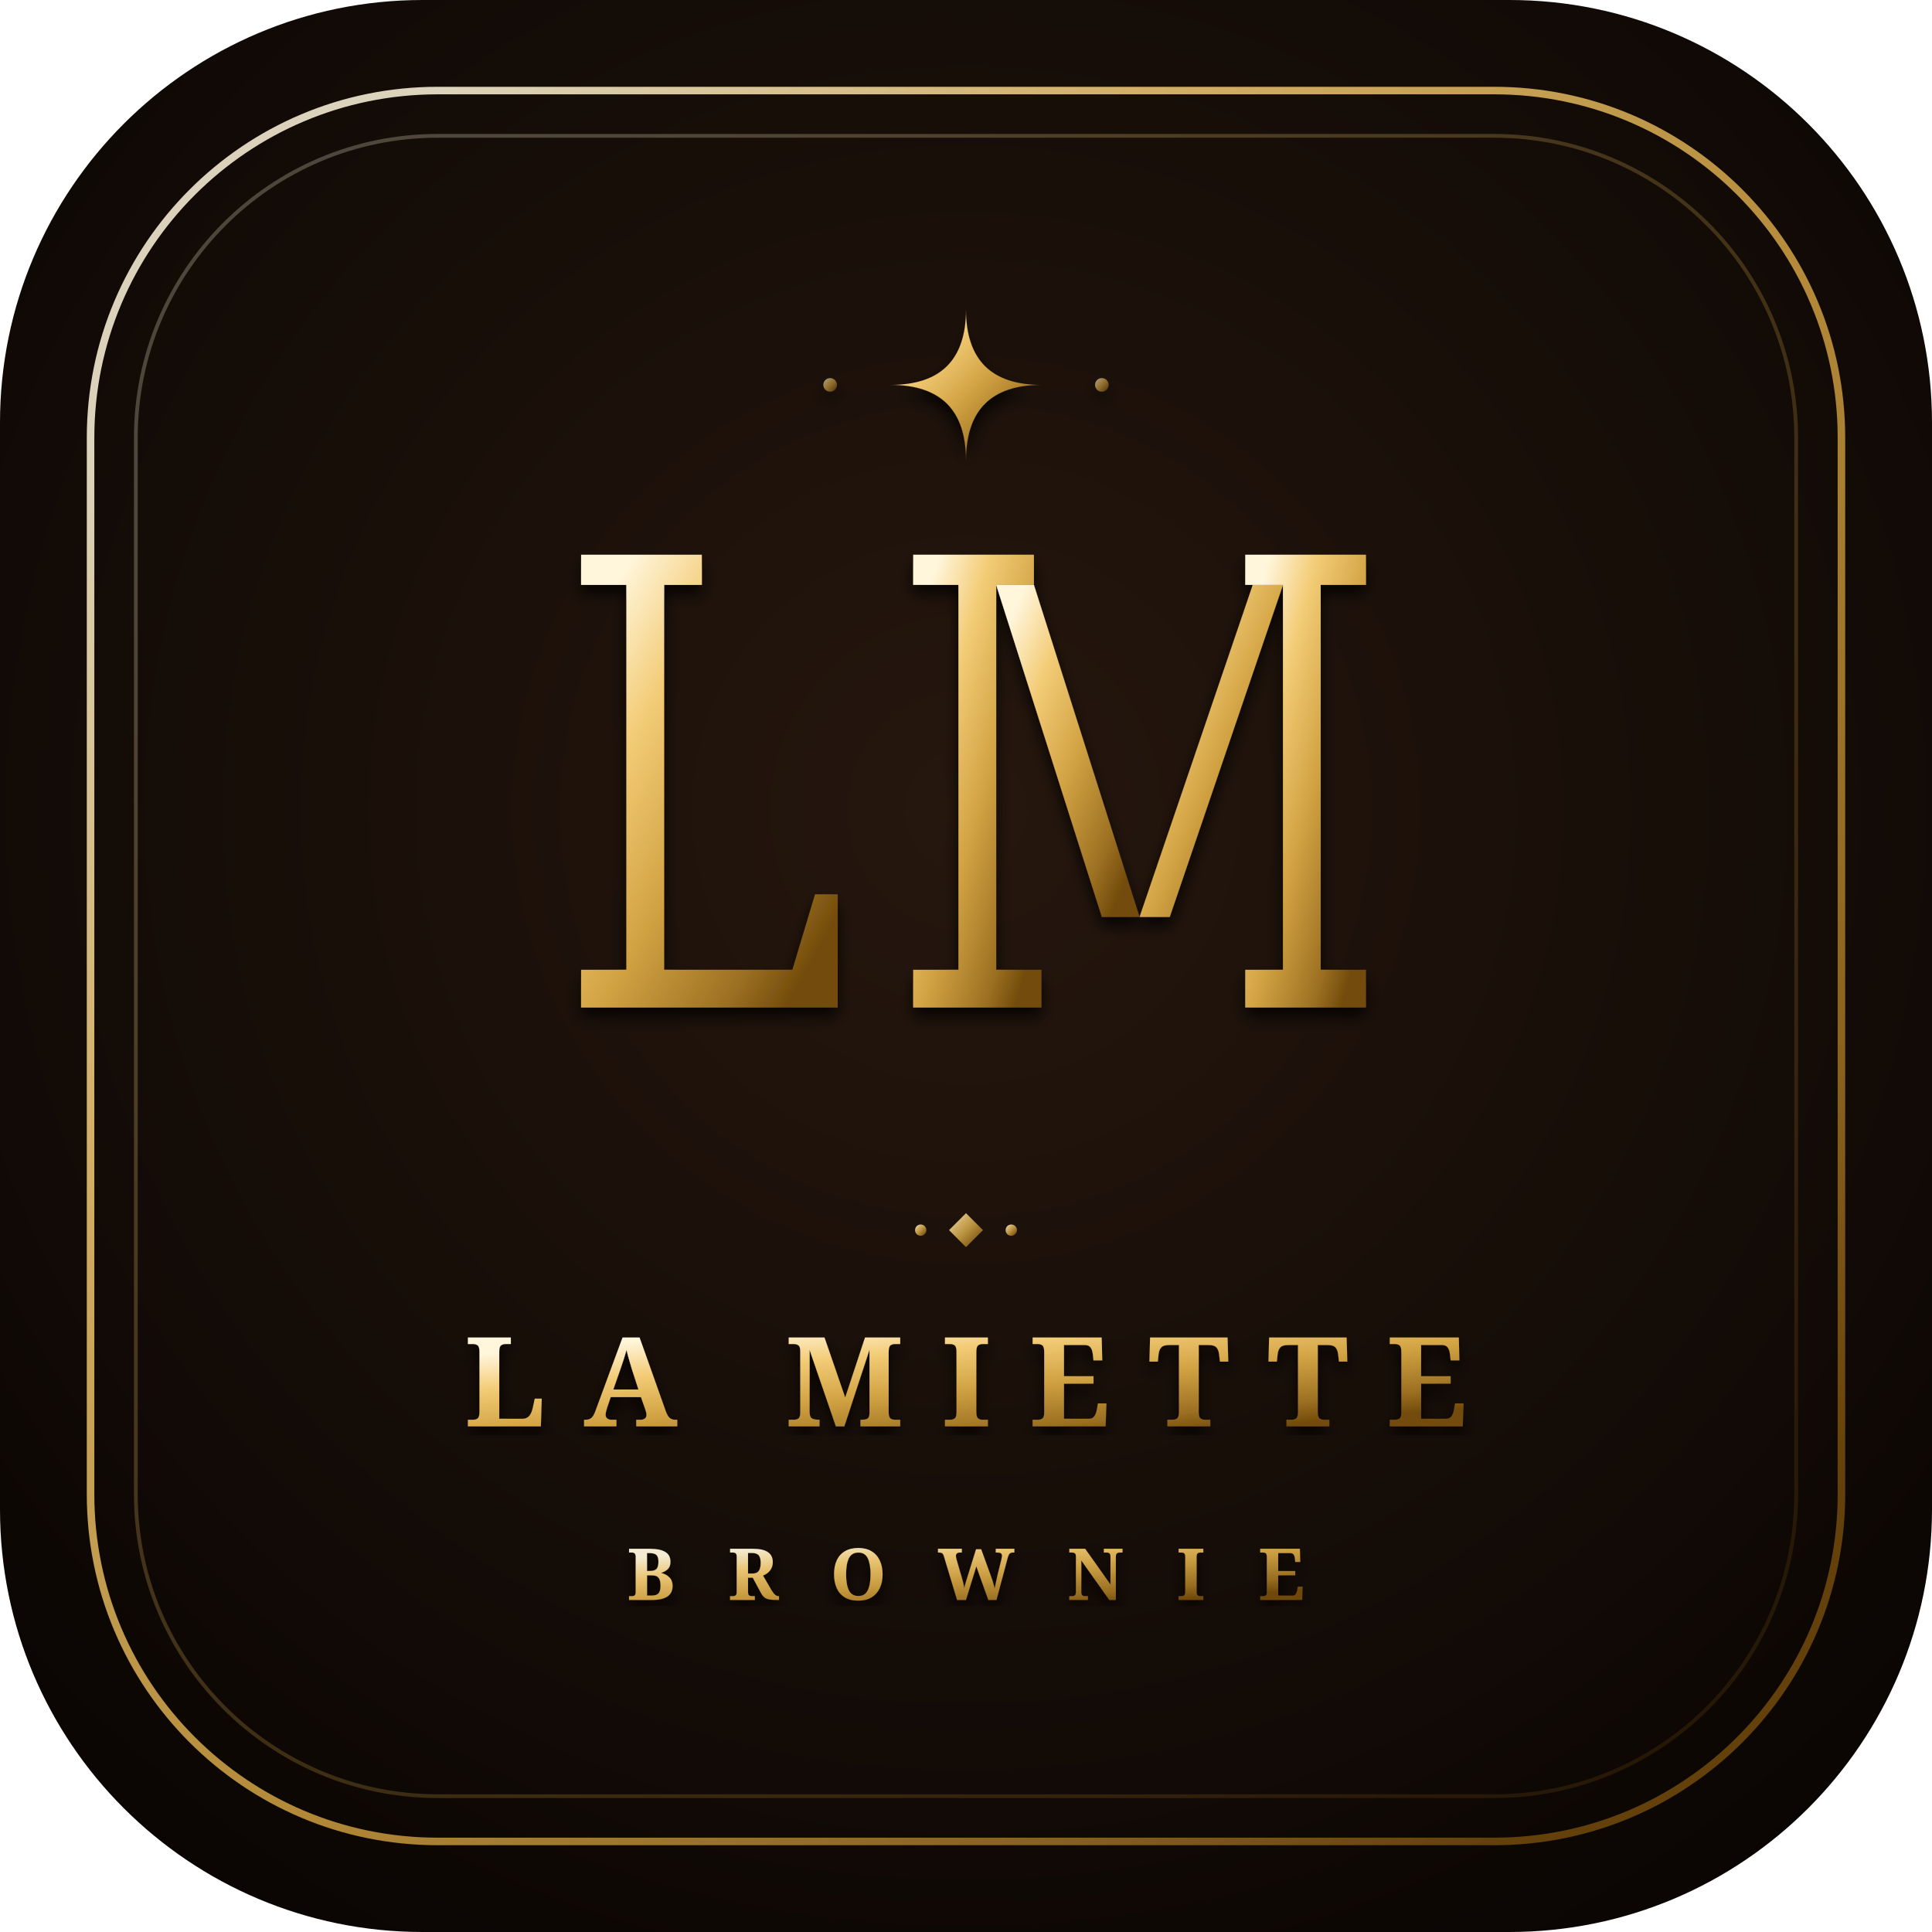
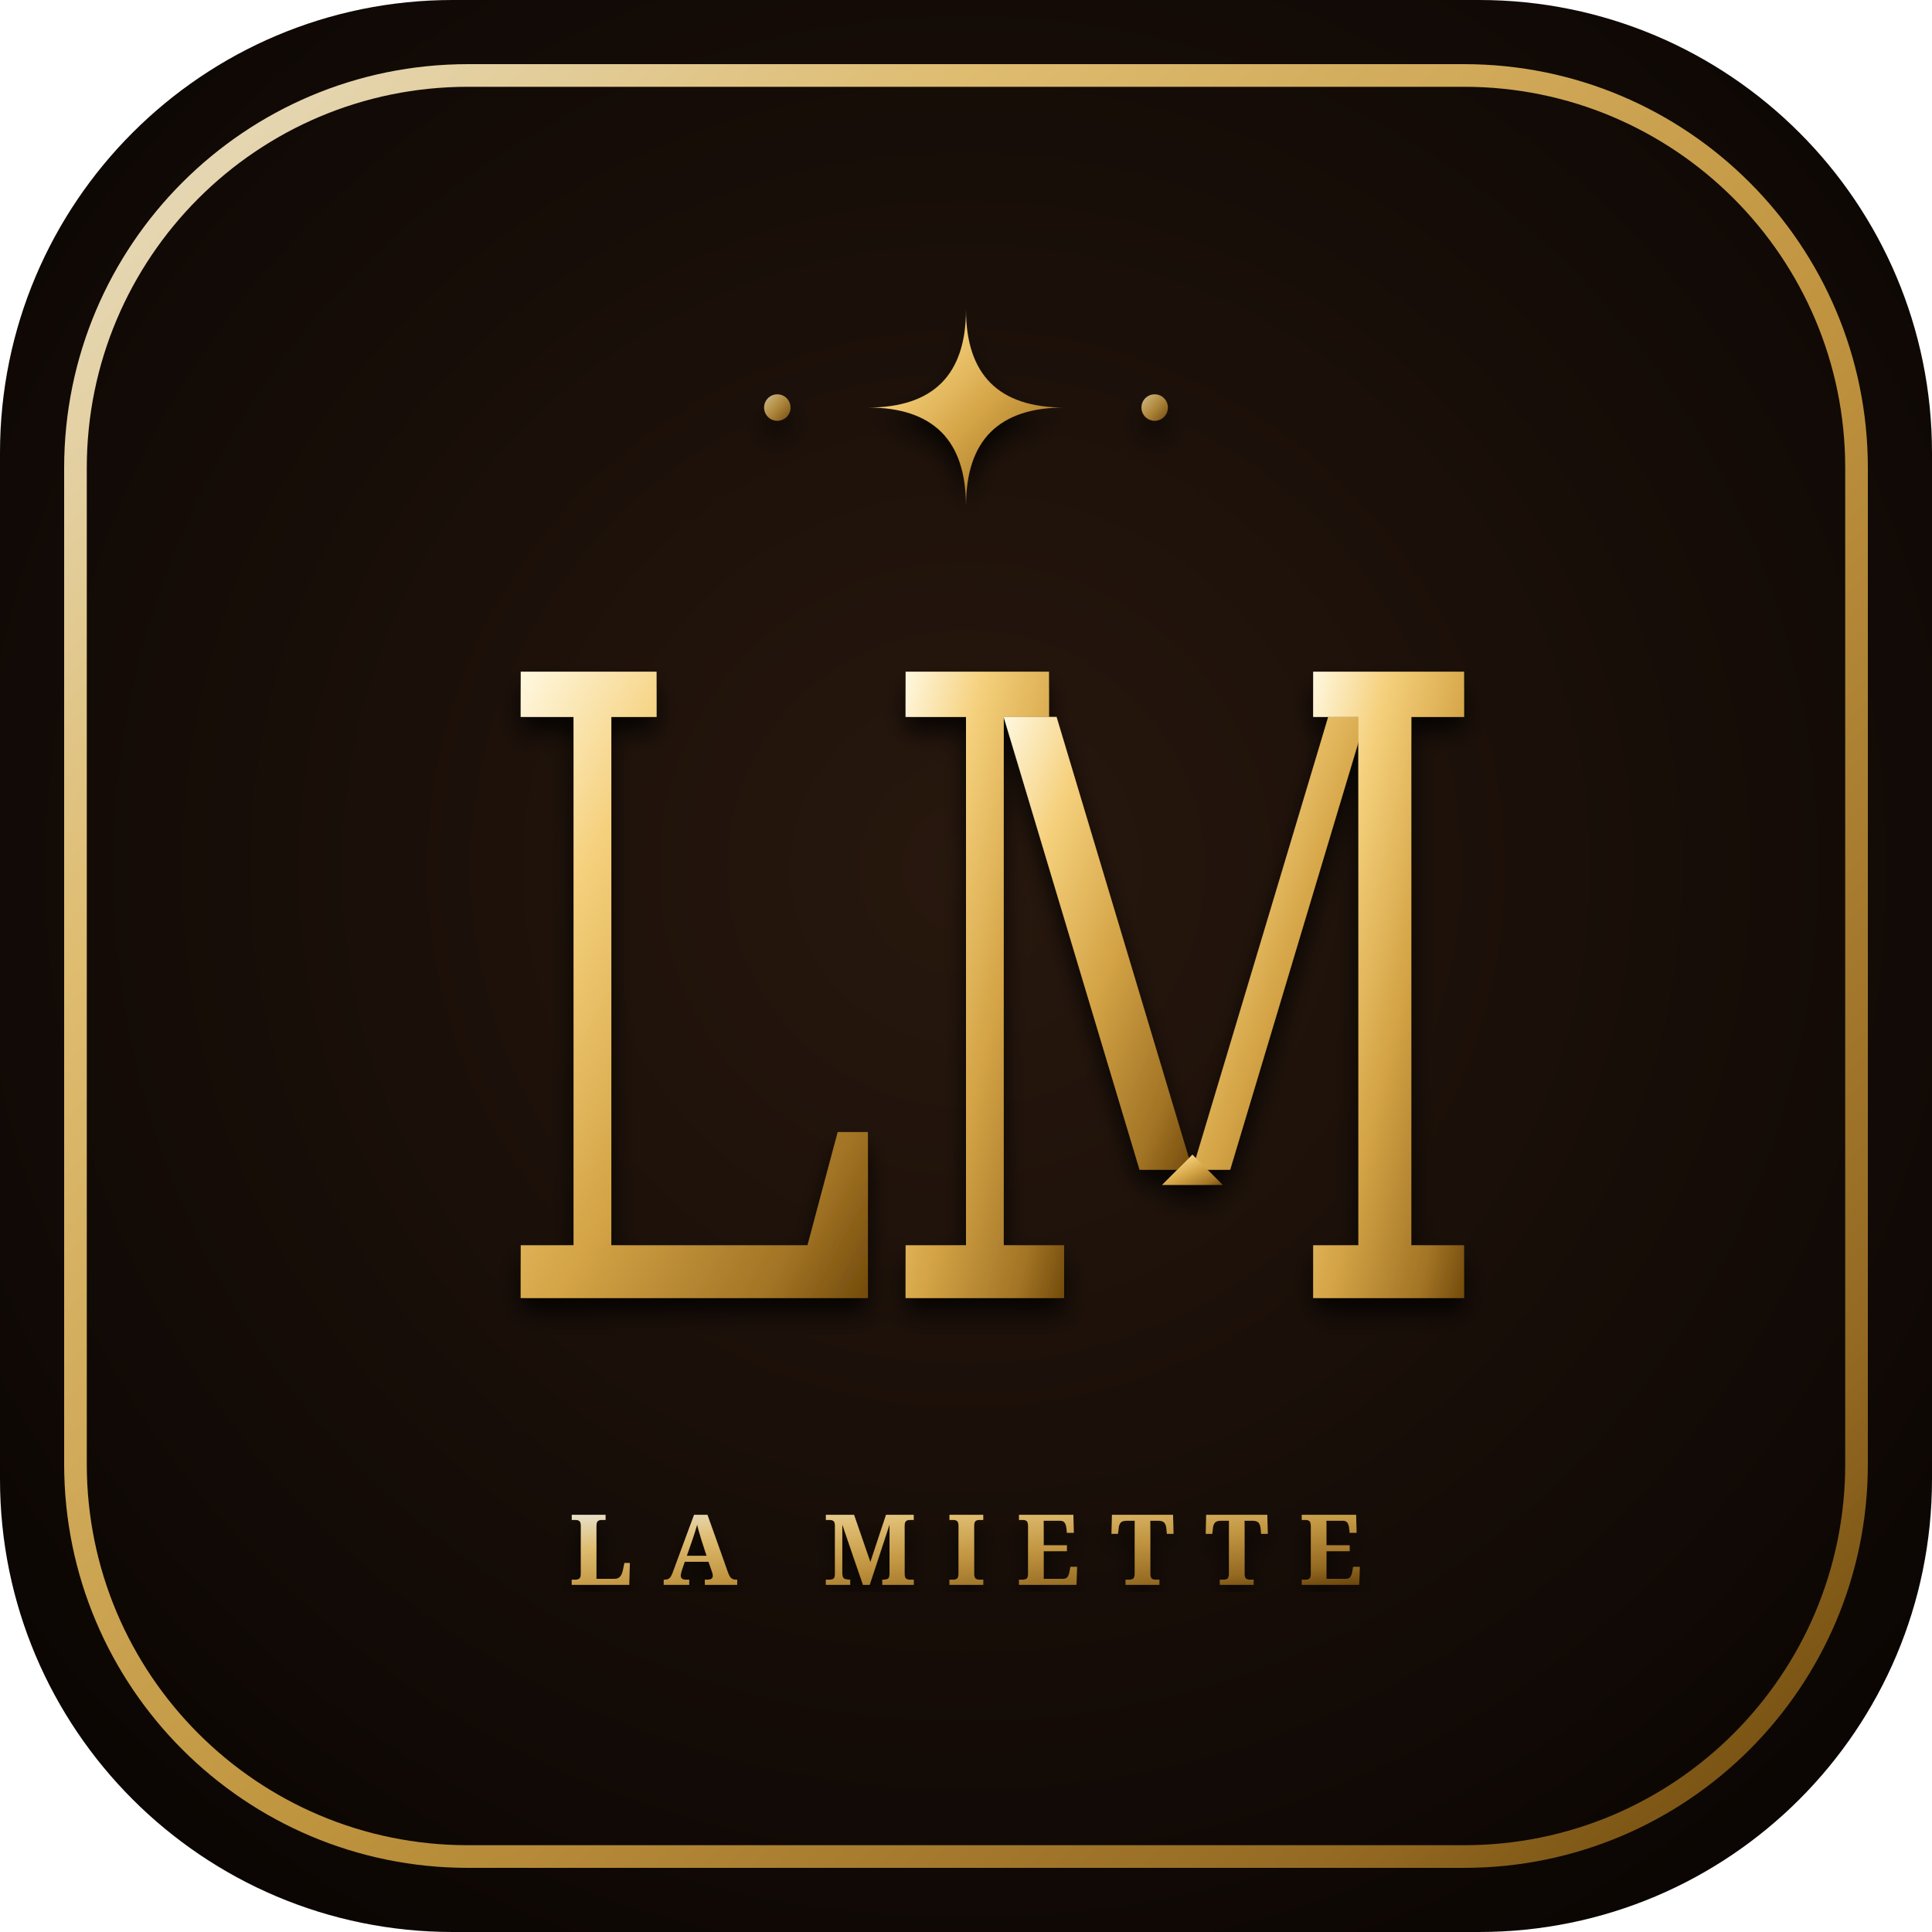
<svg xmlns="http://www.w3.org/2000/svg" viewBox="0 0 512 512" width="512" height="512">
  <defs>
-     <radialGradient id="cocoaRadial" cx="50%" cy="42%" r="68%">
-       <stop offset="0%" stop-color="#26170E" />
-       <stop offset="65%" stop-color="#140C07" />
-       <stop offset="100%" stop-color="#0A0503" />
+     <radialGradient id="cocoaRadial" cx="50%" cy="45%" r="70%">
+       <stop offset="0%" stop-color="#28180E" />
+       <stop offset="60%" stop-color="#150C07" />
+       <stop offset="100%" stop-color="#080402" />
    </radialGradient>
-     <linearGradient id="royalGold" x1="10%" y1="10%" x2="90%" y2="90%">
-       <stop offset="0%" stop-color="#FFF6DC" />
-       <stop offset="25%" stop-color="#F3CC77" />
-       <stop offset="55%" stop-color="#D1A242" />
-       <stop offset="85%" stop-color="#9C7022" />
+     <linearGradient id="royalGold" x1="0%" y1="0%" x2="100%" y2="100%">
+       <stop offset="0%" stop-color="#FFF8E0" />
+       <stop offset="25%" stop-color="#F5D07C" />
+       <stop offset="55%" stop-color="#D4A446" />
+       <stop offset="85%" stop-color="#A27425" />
      <stop offset="100%" stop-color="#734B0B" />
    </linearGradient>
    <filter id="crispShadow" x="-10%" y="-10%" width="120%" height="120%">
-       <feDropShadow dx="0" dy="2.5" stdDeviation="2" flood-color="#000000" flood-opacity="0.8" />
+       <feDropShadow dx="0" dy="4" stdDeviation="3" flood-color="#000000" flood-opacity="0.8" />
    </filter>
  </defs>
-   <rect width="512" height="512" rx="112" fill="url(#cocoaRadial)" />
-   <rect x="24" y="24" width="464" height="464" rx="92" fill="none" stroke="url(#royalGold)" stroke-width="2" stroke-opacity="0.85" />
-   <rect x="36" y="36" width="440" height="440" rx="80" fill="none" stroke="url(#royalGold)" stroke-width="1" stroke-opacity="0.25" />
-   <g transform="translate(256, 102)" fill="url(#royalGold)" filter="url(#crispShadow)">
-     <path d="M0 -20 Q0 0 20 0 Q0 0 0 20 Q0 0 -20 0 Q0 0 0 -20 Z" />
-     <circle cx="-36" cy="0" r="1.8" opacity="0.6" />
-     <circle cx="36" cy="0" r="1.8" opacity="0.6" />
+   <rect width="512" height="512" rx="120" fill="url(#cocoaRadial)" />
+   <rect x="20" y="20" width="472" height="472" rx="104" fill="none" stroke="url(#royalGold)" stroke-width="6" stroke-opacity="0.9" />
+   <g transform="translate(256, 108)" fill="url(#royalGold)" filter="url(#crispShadow)">
+     <path d="M0 -26 Q0 0 26 0 Q0 0 0 26 Q0 0 -26 0 Q0 0 0 -26 Z" />
+     <circle cx="-50" cy="0" r="3.5" opacity="0.75" />
+     <circle cx="50" cy="0" r="3.5" opacity="0.75" />
  </g>
-   <g transform="translate(256, 215)" fill="url(#royalGold)" filter="url(#crispShadow)">
-     <g transform="translate(-62, 0)">
-       <path d="M-40 -68 L-8 -68 L-8 -60 L-18 -60 L-18 42 L16 42 L22 22 L28 22 L28 52 L-40 52 L-40 42 L-28 42 L-28 -60 L-40 -60 Z" />
+   <g transform="translate(256, 268)" fill="url(#royalGold)" filter="url(#crispShadow)">
+     <g transform="translate(-74, 0)">
+       <path d="M-44 -90 L-8 -90 L-8 -78 L-20 -78 L-20 62 L32 62 L40 32 L48 32 L48 76 L-44 76 L-44 62 L-30 62 L-30 -78 L-44 -78 Z" />
    </g>
-     <g transform="translate(38, 0)">
-       <path d="M-52 -68 L-20 -68 L-20 -60 L-30 -60 L-30 42 L-18 42 L-18 52 L-52 52 L-52 42 L-40 42 L-40 -60 L-52 -60 Z" />
-       <polygon points="-30,-60 -20,-60 8,28 -2,28" />
-       <polygon points="8,28 16,28 46,-60 38,-60" />
-       <path d="M36 -68 L68 -68 L68 -60 L56 -60 L56 42 L68 42 L68 52 L36 52 L36 42 L46 42 L46 -60 L36 -60 Z" />
+     <g transform="translate(48, 0)">
+       <path d="M-64 -90 L-26 -90 L-26 -78 L-38 -78 L-38 62 L-22 62 L-22 76 L-64 76 L-64 62 L-48 62 L-48 -78 L-64 -78 Z" />
+       <polygon points="-38,-78 -24,-78 12,42 -2,42" />
+       <polygon points="12,42 22,42 58,-78 48,-78" />
+       <path d="M44 -90 L84 -90 L84 -78 L70 -78 L70 62 L84 62 L84 76 L44 76 L44 62 L56 62 L56 -78 L44 -78 Z" />
+       <polygon points="12,38 20,46 4,46" />
    </g>
  </g>
-   <g transform="translate(256, 326)" fill="url(#royalGold)" opacity="0.85">
-     <line x1="-120" y1="0" x2="-20" y2="0" stroke="url(#royalGold)" stroke-width="1.2" />
-     <polygon points="0,-4.5 4.5,0 0,4.5 -4.5,0" />
-     <circle cx="-12" cy="0" r="1.5" />
-     <circle cx="12" cy="0" r="1.5" />
-     <line x1="20" y1="0" x2="120" y2="0" stroke="url(#royalGold)" stroke-width="1.2" />
-   </g>
-   <text x="256" y="378" text-anchor="middle" fill="url(#royalGold)" font-family="'Cinzel', 'Playfair Display', 'Didot', 'Bodoni MT', 'Georgia', serif" font-size="33" font-weight="700" letter-spacing="10" filter="url(#crispShadow)">
+   <text x="256" y="420" text-anchor="middle" fill="url(#royalGold)" font-family="'Cinzel', 'Playfair Display', 'Didot', 'Georgia', serif" font-size="26" font-weight="700" letter-spacing="8" opacity="0.9" filter="url(#crispShadow)">
    LA MIETTE
  </text>
-   <text x="256" y="424" text-anchor="middle" fill="url(#royalGold)" font-family="'Cinzel', 'Playfair Display', 'Didot', 'Bodoni MT', 'Georgia', serif" font-size="19" font-weight="600" letter-spacing="14" opacity="0.95" filter="url(#crispShadow)">
-     BROWNIE
-   </text>
</svg>
